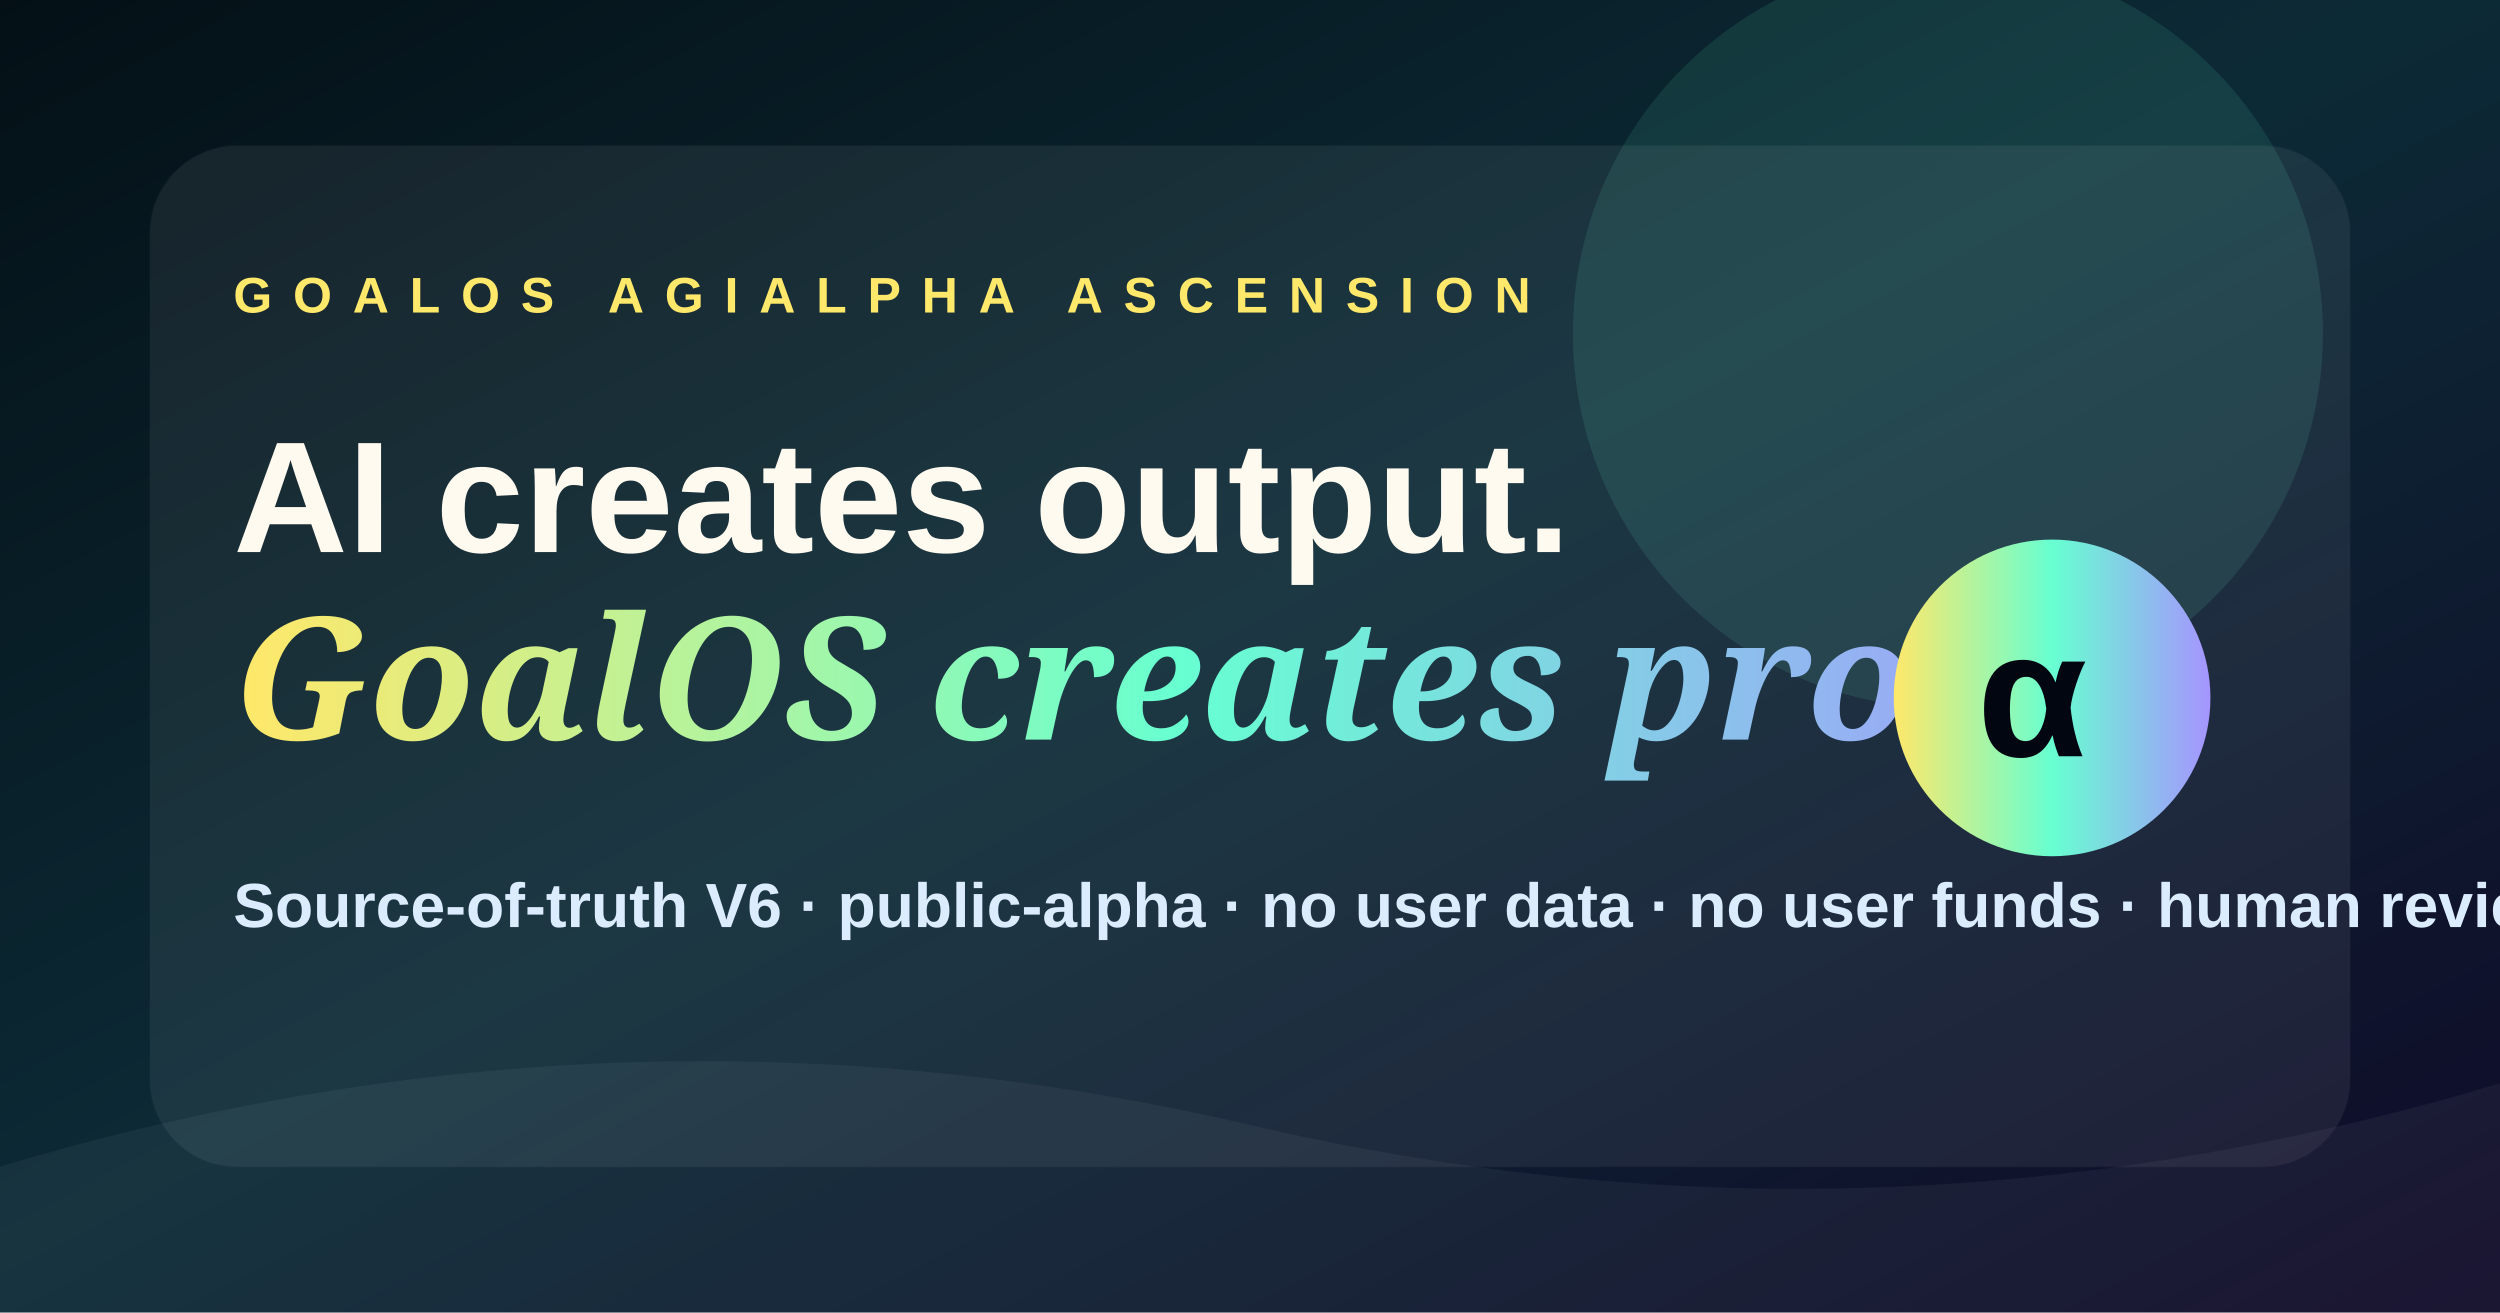
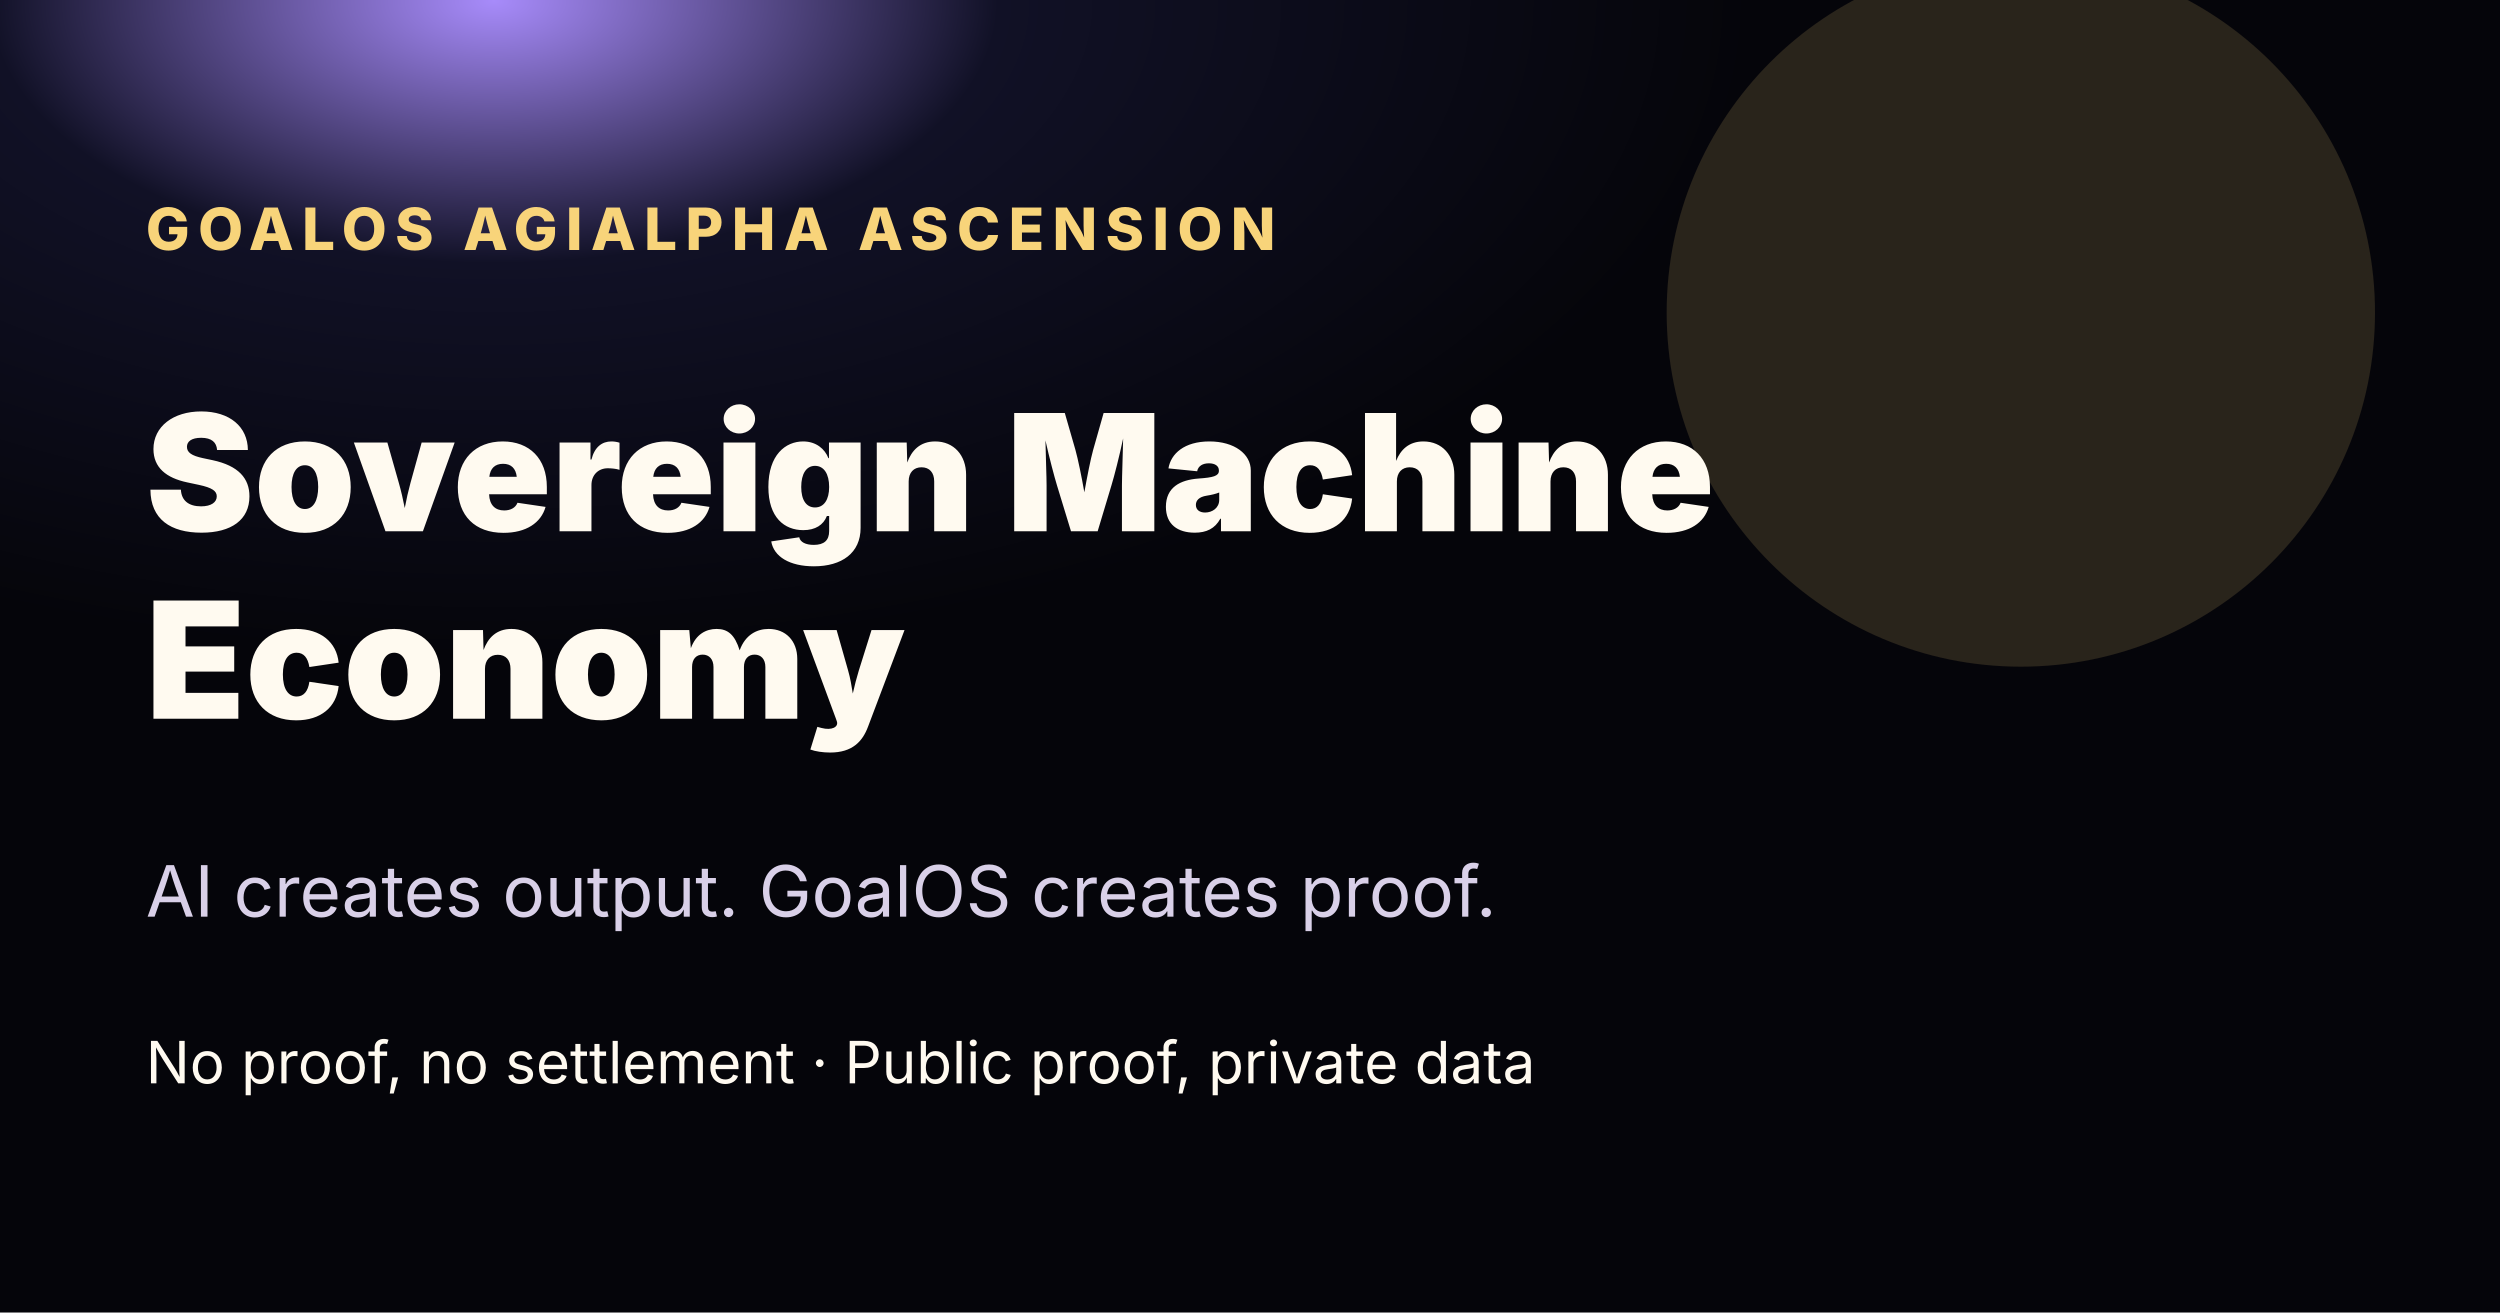
<svg xmlns="http://www.w3.org/2000/svg" width="1200" height="630" viewBox="0 0 1200 630">
  <defs>
-     <linearGradient id="g" x1="0" x2="1" y1="0" y2="1">
-       <stop stop-color="#041016" />
-       <stop offset=".48" stop-color="#0c2a36" />
-       <stop offset="1" stop-color="#100a28" />
-     </linearGradient>
-     <linearGradient id="a" x1="0" x2="1">
-       <stop stop-color="#ffe86a" />
-       <stop offset=".5" stop-color="#67ffd1" />
-       <stop offset="1" stop-color="#a694ff" />
-     </linearGradient>
+     <radialGradient id="g" cx="20%" cy="0%">
+       <stop offset="0" stop-color="#a78bfa" />
+       <stop offset=".4" stop-color="#111126" />
+       <stop offset="1" stop-color="#05050a" />
+     </radialGradient>
  </defs>
  <rect width="1200" height="630" fill="url(#g)" />
-   <path d="M0 560 Q300 470 600 540 T1200 520 V630 H0Z" fill="#ffffff" opacity=".05" />
-   <circle cx="935" cy="160" r="180" fill="#67ffd1" opacity=".10" />
-   <rect x="72" y="70" width="1056" height="490" rx="42" fill="#ffffff" opacity=".07" stroke="#ffffff" stroke-opacity=".24" />
-   <text x="112" y="150" fill="#ffe86a" font-family="Arial, sans-serif" font-weight="900" letter-spacing="10" font-size="24">GOALOS AGIALPHA ASCENSION</text>
-   <text x="112" y="265" fill="#fffaf0" font-family="Arial, sans-serif" font-weight="900" font-size="76">AI creates output.</text>
-   <text x="112" y="355" fill="url(#a)" font-family="Georgia, serif" font-weight="700" font-style="italic" font-size="82">GoalOS creates proof.</text>
-   <text x="112" y="445" fill="#dcecff" font-family="Arial, sans-serif" font-weight="700" font-size="30">Source-of-truth V6 · public-alpha · no user data · no user funds · human review required</text>
-   <circle cx="985" cy="335" r="76" fill="url(#a)" />
-   <text x="949" y="363" fill="#020611" font-family="Arial, sans-serif" font-weight="900" font-size="86">α</text>
+   <circle cx="970" cy="150" r="170" fill="#f8d47a" opacity=".15" />
+   <text x="70" y="120" fill="#f8d47a" font-family="Inter,Arial" font-size="28" font-weight="800" letter-spacing="4">GOALOS AGIALPHA ASCENSION</text>
+   <text x="70" y="255" fill="#fffaf0" font-family="Inter,Arial" font-size="78" font-weight="900">Sovereign Machine</text>
+   <text x="70" y="345" fill="#fffaf0" font-family="Inter,Arial" font-size="78" font-weight="900">Economy</text>
+   <text x="70" y="440" fill="#d9d0e8" font-family="Inter,Arial" font-size="34">AI creates output. GoalOS creates proof.</text>
+   <text x="70" y="520" fill="#fffaf0" font-family="Inter,Arial" font-size="28">No proof, no settlement · Public proof, private data</text>
</svg>
